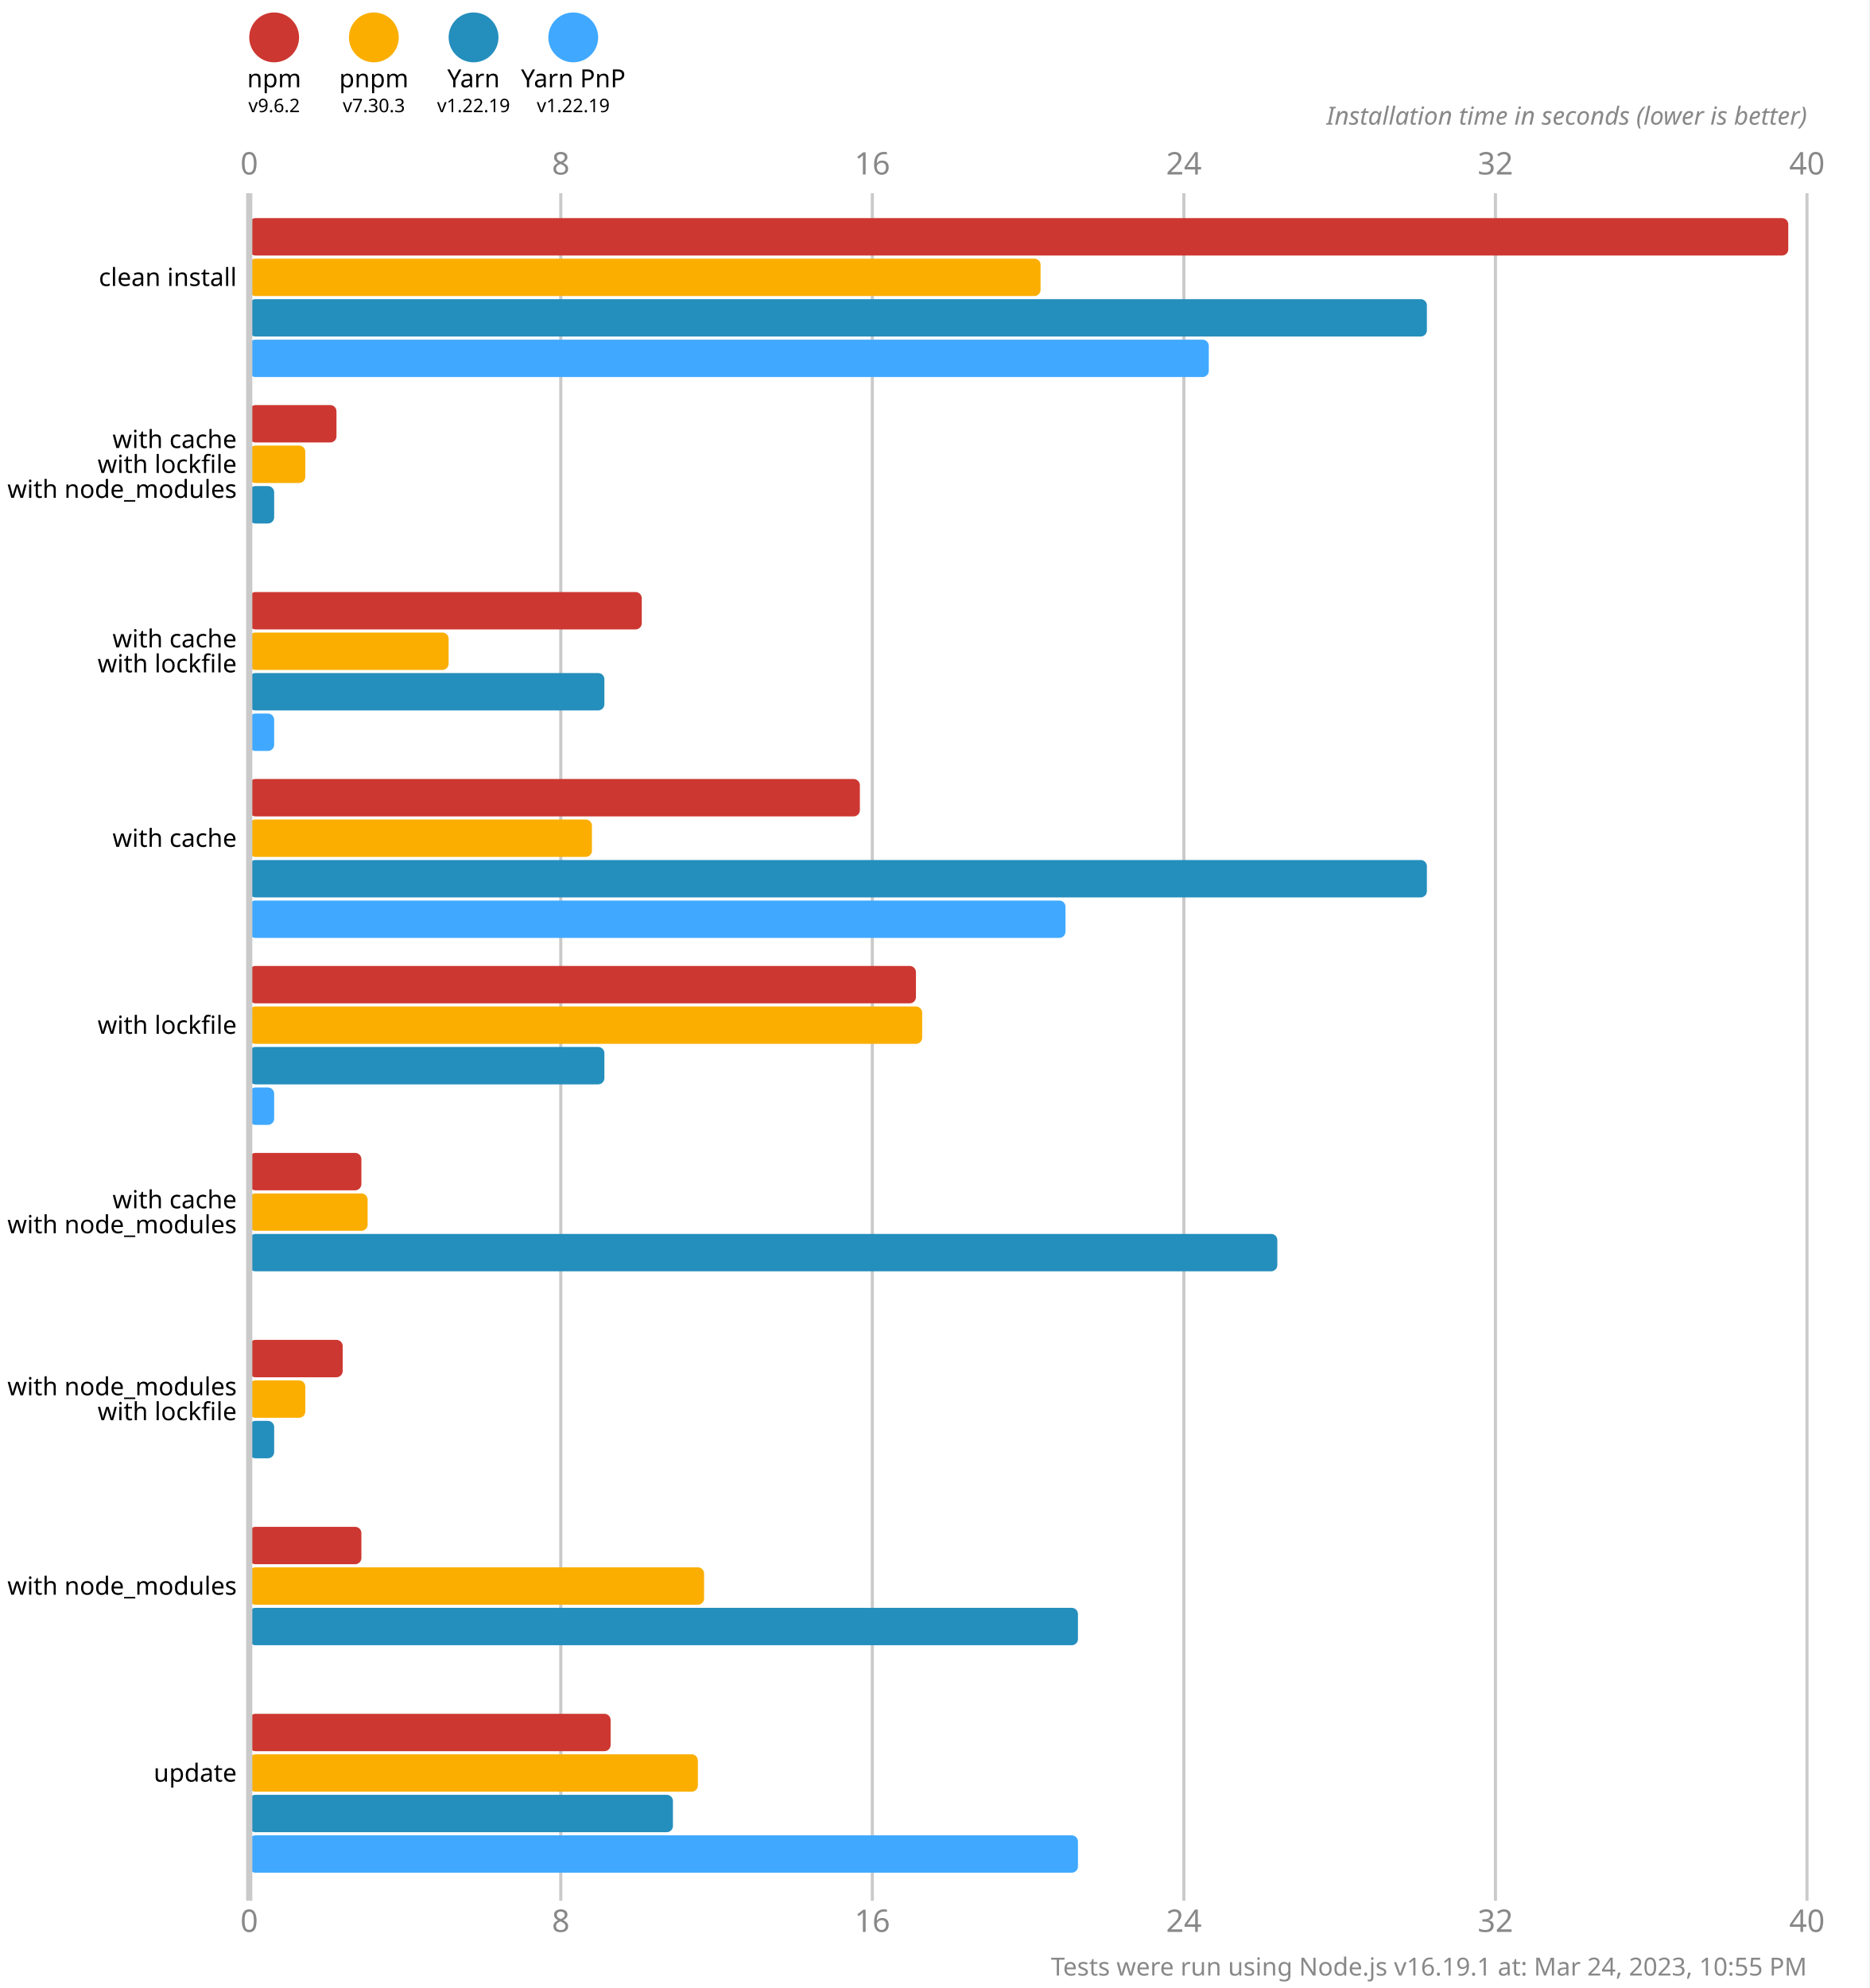
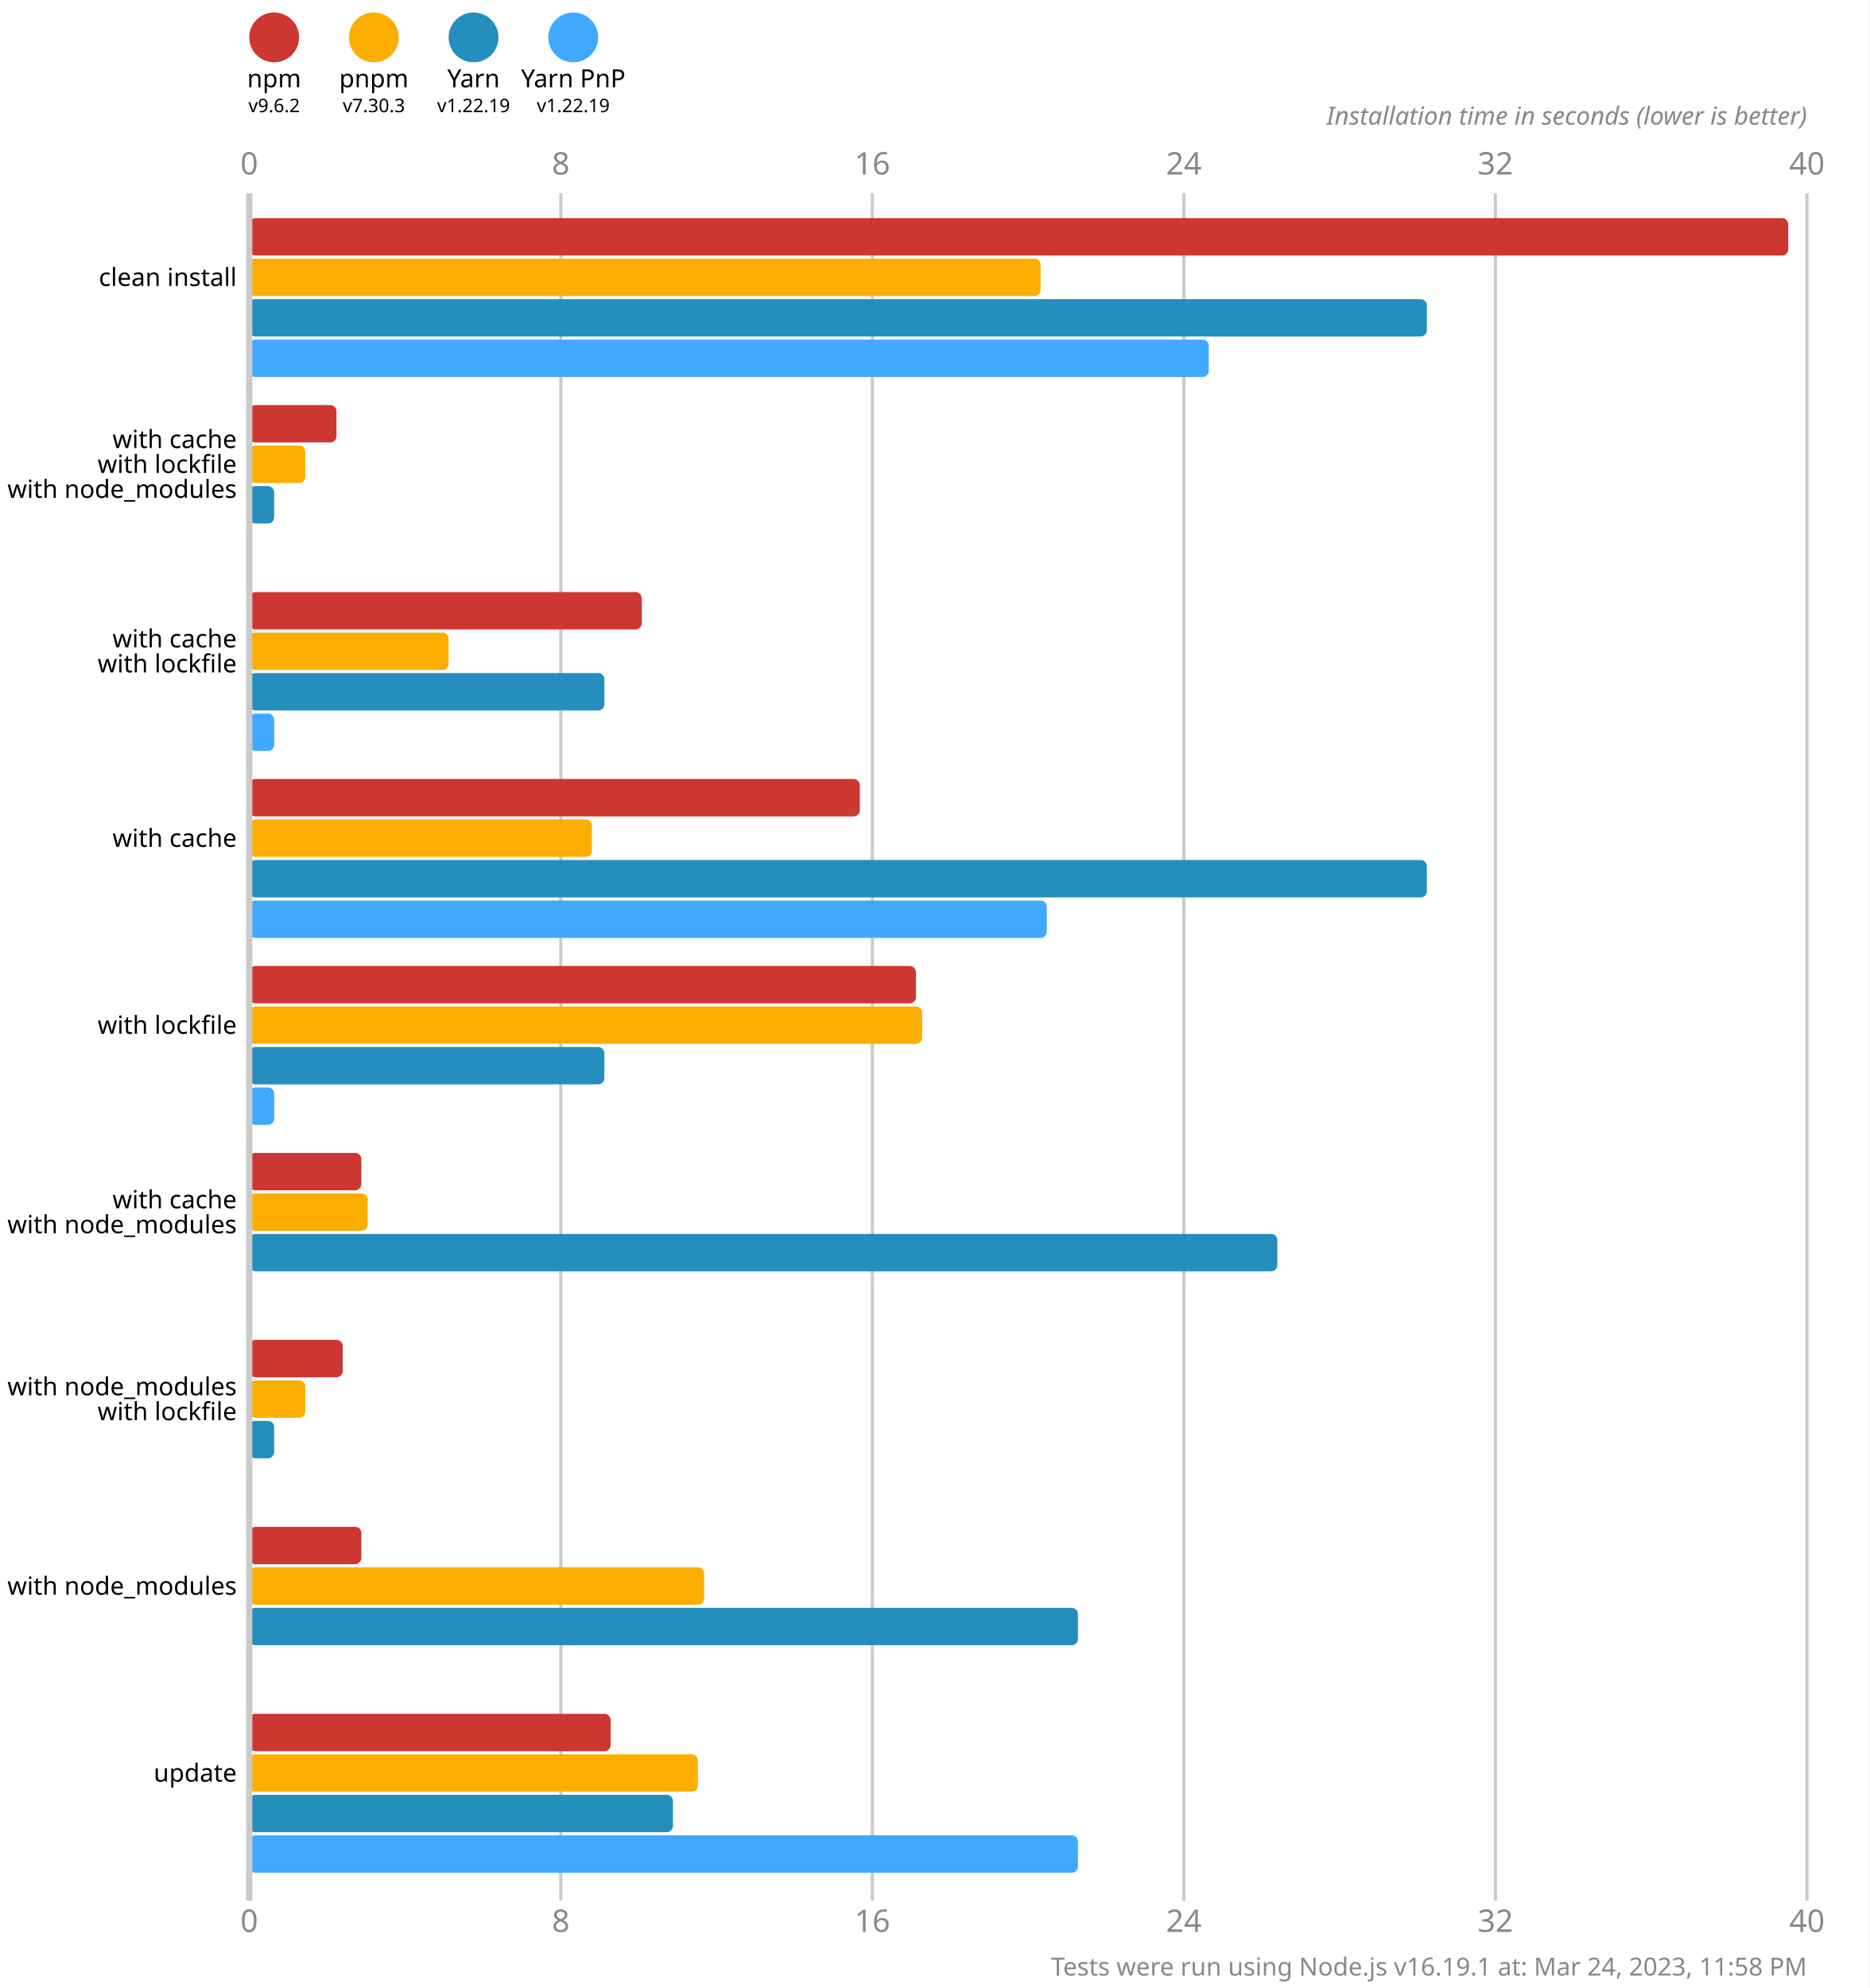
<svg xmlns="http://www.w3.org/2000/svg" version="1.1" viewBox="0 0 300 319">
  <style>
    .font { font-family: sans-serif; }
    .s3 { font-size: 3px; }
    .s4 { font-size: 4px; }
    .s5 { font-size: 5px; }
    .line { stroke: #cacaca; }
    .width { stroke-width: 0.5; }
    .text { fill: #888; }
  </style>
  <rect x="0" y="0" width="300" height="319" fill="#fff" />
  <circle cx="44" cy="6" r="4" fill="#cd3731" />
  <text x="44" y="14" class="font s4" text-anchor="middle">npm</text>
  <text x="44" y="18" class="font s3" text-anchor="middle">v9.6.2</text>
  <circle cx="60" cy="6" r="4" fill="#fbae00" />
  <text x="60" y="14" class="font s4" text-anchor="middle">pnpm</text>
  <text x="60" y="18" class="font s3" text-anchor="middle">v7.30.3</text>
  <circle cx="76" cy="6" r="4" fill="#248ebd" />
  <text x="76" y="14" class="font s4" text-anchor="middle">Yarn</text>
  <text x="76" y="18" class="font s3" text-anchor="middle">v1.22.19</text>
  <circle cx="92" cy="6" r="4" fill="#40a9ff" />
  <text x="92" y="14" class="font s4" text-anchor="middle">Yarn PnP</text>
  <text x="92" y="18" class="font s3" text-anchor="middle">v1.22.19</text>
  <text x="40" y="28" class="font s5 text" text-anchor="middle">0</text>
  <text x="40" y="310" class="font s5 text" text-anchor="middle">0</text>
  <line x1="90" y1="31" x2="90" y2="305" class="line width" />
  <text x="90" y="28" class="font s5 text" text-anchor="middle">8</text>
  <text x="90" y="310" class="font s5 text" text-anchor="middle">8</text>
  <line x1="140" y1="31" x2="140" y2="305" class="line width" />
  <text x="140" y="28" class="font s5 text" text-anchor="middle">16</text>
  <text x="140" y="310" class="font s5 text" text-anchor="middle">16</text>
  <line x1="190" y1="31" x2="190" y2="305" class="line width" />
  <text x="190" y="28" class="font s5 text" text-anchor="middle">24</text>
  <text x="190" y="310" class="font s5 text" text-anchor="middle">24</text>
  <line x1="240" y1="31" x2="240" y2="305" class="line width" />
  <text x="240" y="28" class="font s5 text" text-anchor="middle">32</text>
  <text x="240" y="310" class="font s5 text" text-anchor="middle">32</text>
  <line x1="290" y1="31" x2="290" y2="305" class="line width" />
  <text x="290" y="28" class="font s5 text" text-anchor="middle">40</text>
  <text x="290" y="310" class="font s5 text" text-anchor="middle">40</text>
  <text x="290" y="20" class="font s4 text" font-style="italic" text-anchor="end">Installation time in seconds (lower is better)</text>
  <rect x="40" y="35" width="247" height="6" fill="#cd3731" rx="1" ry="1" />
  <rect x="40" y="41.5" width="127" height="6" fill="#fbae00" rx="1" ry="1" />
  <rect x="40" y="48" width="189" height="6" fill="#248ebd" rx="1" ry="1" />
  <rect x="40" y="54.5" width="154" height="6" fill="#40a9ff" rx="1" ry="1" />
  <rect x="40" y="65" width="14" height="6" fill="#cd3731" rx="1" ry="1" />
  <rect x="40" y="71.5" width="9" height="6" fill="#fbae00" rx="1" ry="1" />
  <rect x="40" y="78" width="4" height="6" fill="#248ebd" rx="1" ry="1" />
  <rect x="40" y="84.5" width="0" height="6" fill="#40a9ff" rx="1" ry="1" />
  <rect x="40" y="95" width="63" height="6" fill="#cd3731" rx="1" ry="1" />
  <rect x="40" y="101.5" width="32" height="6" fill="#fbae00" rx="1" ry="1" />
  <rect x="40" y="108" width="57" height="6" fill="#248ebd" rx="1" ry="1" />
  <rect x="40" y="114.5" width="4" height="6" fill="#40a9ff" rx="1" ry="1" />
  <rect x="40" y="125" width="98" height="6" fill="#cd3731" rx="1" ry="1" />
  <rect x="40" y="131.5" width="55" height="6" fill="#fbae00" rx="1" ry="1" />
  <rect x="40" y="138" width="189" height="6" fill="#248ebd" rx="1" ry="1" />
-   <rect x="40" y="144.5" width="131" height="6" fill="#40a9ff" rx="1" ry="1" />
+   <rect x="40" y="144.5" width="128" height="6" fill="#40a9ff" rx="1" ry="1" />
  <rect x="40" y="155" width="107" height="6" fill="#cd3731" rx="1" ry="1" />
  <rect x="40" y="161.5" width="108" height="6" fill="#fbae00" rx="1" ry="1" />
  <rect x="40" y="168" width="57" height="6" fill="#248ebd" rx="1" ry="1" />
  <rect x="40" y="174.5" width="4" height="6" fill="#40a9ff" rx="1" ry="1" />
  <rect x="40" y="185" width="18" height="6" fill="#cd3731" rx="1" ry="1" />
  <rect x="40" y="191.5" width="19" height="6" fill="#fbae00" rx="1" ry="1" />
  <rect x="40" y="198" width="165" height="6" fill="#248ebd" rx="1" ry="1" />
  <rect x="40" y="204.5" width="0" height="6" fill="#40a9ff" rx="1" ry="1" />
  <rect x="40" y="215" width="15" height="6" fill="#cd3731" rx="1" ry="1" />
  <rect x="40" y="221.5" width="9" height="6" fill="#fbae00" rx="1" ry="1" />
  <rect x="40" y="228" width="4" height="6" fill="#248ebd" rx="1" ry="1" />
  <rect x="40" y="234.5" width="0" height="6" fill="#40a9ff" rx="1" ry="1" />
  <rect x="40" y="245" width="18" height="6" fill="#cd3731" rx="1" ry="1" />
  <rect x="40" y="251.5" width="73" height="6" fill="#fbae00" rx="1" ry="1" />
  <rect x="40" y="258" width="133" height="6" fill="#248ebd" rx="1" ry="1" />
  <rect x="40" y="264.5" width="0" height="6" fill="#40a9ff" rx="1" ry="1" />
  <rect x="40" y="275" width="58" height="6" fill="#cd3731" rx="1" ry="1" />
  <rect x="40" y="281.5" width="72" height="6" fill="#fbae00" rx="1" ry="1" />
  <rect x="40" y="288" width="68" height="6" fill="#248ebd" rx="1" ry="1" />
  <rect x="40" y="294.5" width="133" height="6" fill="#40a9ff" rx="1" ry="1" />
  <line x1="40" y1="31" x2="40" y2="305" class="line" />
  <text x="38" y="44.5" class="font s4" dominant-baseline="middle" text-anchor="end">clean install</text>
  <text x="38" y="70.5" class="font s4" dominant-baseline="middle" text-anchor="end">with cache</text>
  <text x="38" y="74.5" class="font s4" dominant-baseline="middle" text-anchor="end">with lockfile</text>
  <text x="38" y="78.5" class="font s4" dominant-baseline="middle" text-anchor="end">with node_modules</text>
  <text x="38" y="102.5" class="font s4" dominant-baseline="middle" text-anchor="end">with cache</text>
  <text x="38" y="106.5" class="font s4" dominant-baseline="middle" text-anchor="end">with lockfile</text>
  <text x="38" y="134.5" class="font s4" dominant-baseline="middle" text-anchor="end">with cache</text>
  <text x="38" y="164.5" class="font s4" dominant-baseline="middle" text-anchor="end">with lockfile</text>
  <text x="38" y="192.5" class="font s4" dominant-baseline="middle" text-anchor="end">with cache</text>
  <text x="38" y="196.5" class="font s4" dominant-baseline="middle" text-anchor="end">with node_modules</text>
  <text x="38" y="222.5" class="font s4" dominant-baseline="middle" text-anchor="end">with node_modules</text>
  <text x="38" y="226.5" class="font s4" dominant-baseline="middle" text-anchor="end">with lockfile</text>
  <text x="38" y="254.5" class="font s4" dominant-baseline="middle" text-anchor="end">with node_modules</text>
  <text x="38" y="284.5" class="font s4" dominant-baseline="middle" text-anchor="end">update</text>
-   <text x="290" y="317" class="font s4 text" text-anchor="end">Tests were run using Node.js v16.19.1 at: Mar 24, 2023, 10:55 PM</text>
+   <text x="290" y="317" class="font s4 text" text-anchor="end">Tests were run using Node.js v16.19.1 at: Mar 24, 2023, 11:58 PM</text>
</svg>
